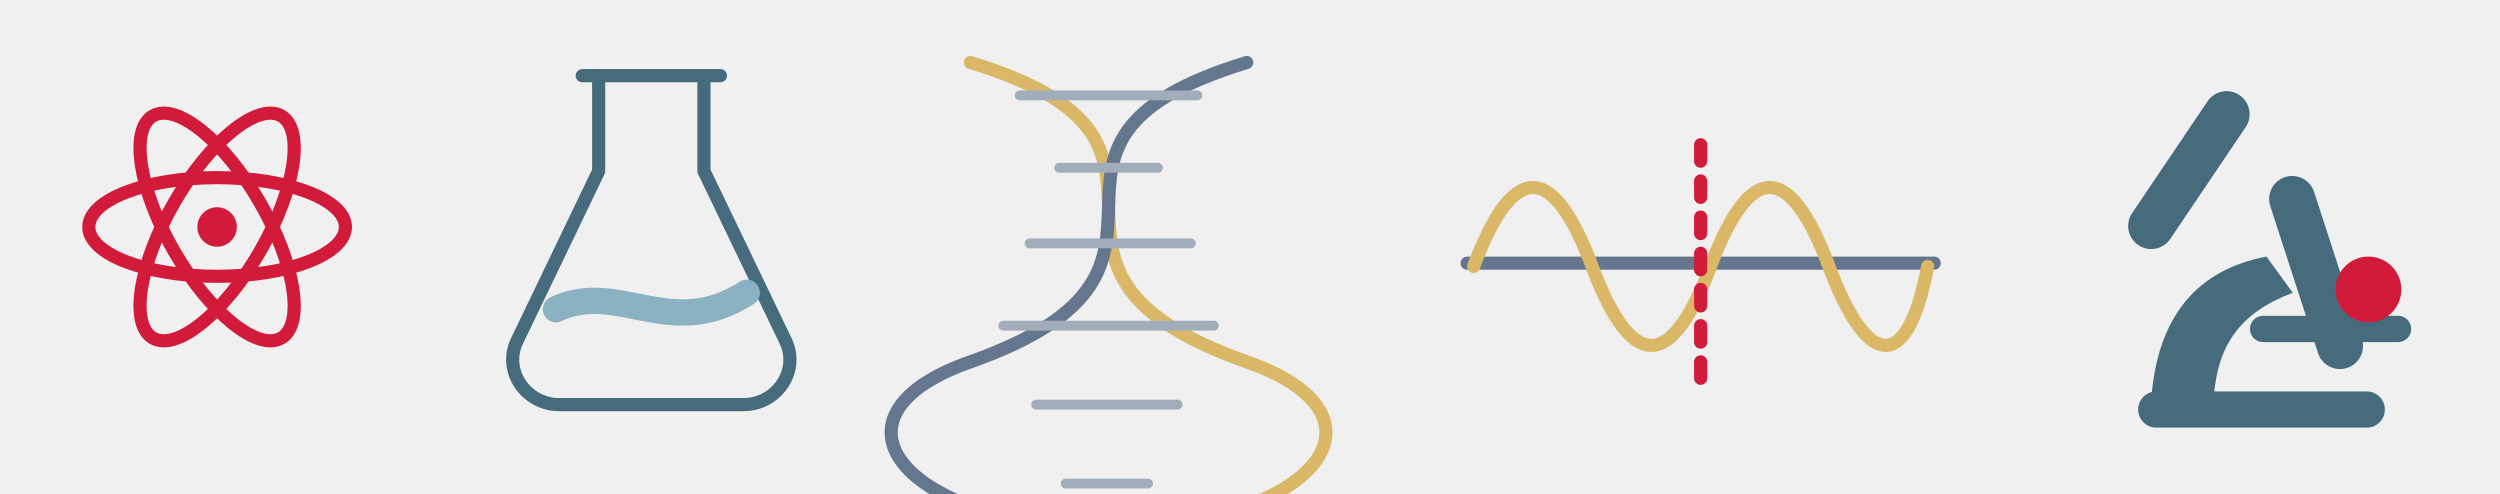
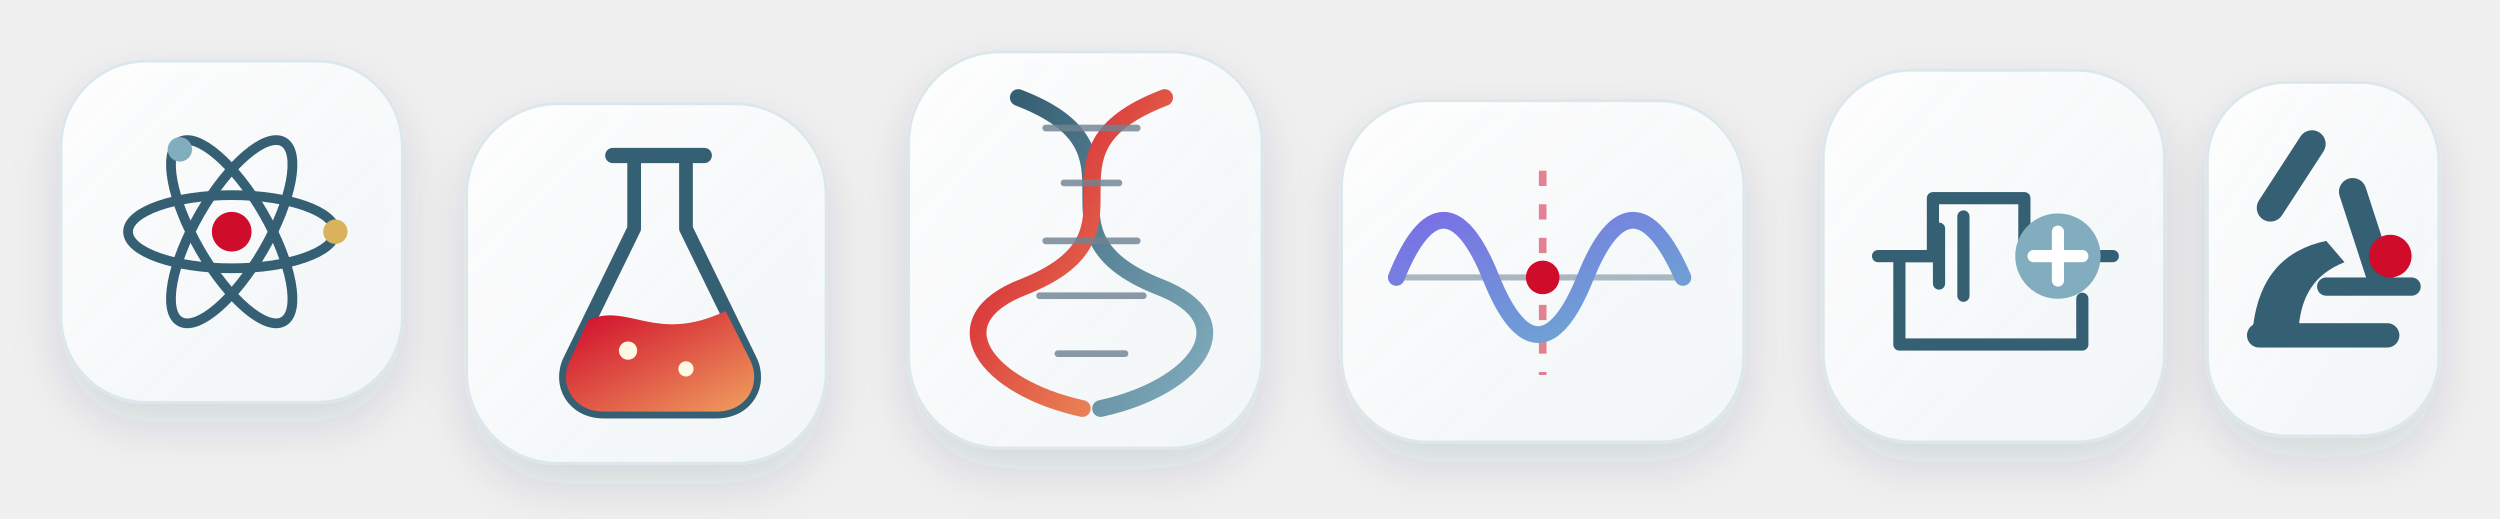
- <svg xmlns="http://www.w3.org/2000/svg" width="760" height="150" viewBox="0 0 760 150" fill="none">
-   <g opacity="0.92" stroke-linecap="round" stroke-linejoin="round">
-     <g transform="translate(18 24)" stroke="#CF082B" stroke-width="4">
-       <ellipse cx="48" cy="45" rx="39" ry="15" />
-       <ellipse cx="48" cy="45" rx="39" ry="15" transform="rotate(60 48 45)" />
-       <ellipse cx="48" cy="45" rx="39" ry="15" transform="rotate(120 48 45)" />
-       <circle cx="48" cy="45" r="6" fill="#CF082B" stroke="none" />
+ <svg xmlns="http://www.w3.org/2000/svg" width="820" height="170" viewBox="0 0 820 170" fill="none">
+   <defs>
+     <linearGradient id="tile" x1="0" y1="0" x2="1" y2="1">
+       <stop stop-color="#FFFFFF" stop-opacity="0.96" />
+       <stop offset="1" stop-color="#F2F7F9" stop-opacity="0.92" />
+     </linearGradient>
+     <linearGradient id="redGold" x1="0" y1="0" x2="1" y2="1">
+       <stop stop-color="#CF082B" />
+       <stop offset="1" stop-color="#F0A05F" />
+     </linearGradient>
+     <linearGradient id="blueTeal" x1="0" y1="0" x2="1" y2="1">
+       <stop stop-color="#365F72" />
+       <stop offset="1" stop-color="#82ADBF" />
+     </linearGradient>
+     <linearGradient id="violetBlue" x1="0" y1="0" x2="1" y2="1">
+       <stop stop-color="#7A6EE6" />
+       <stop offset="1" stop-color="#6BAED0" />
+     </linearGradient>
+     <filter id="shadow" x="-30%" y="-30%" width="160%" height="170%">
+       <feDropShadow dx="0" dy="7" stdDeviation="8" flood-color="#203445" flood-opacity="0.13" />
+     </filter>
+   </defs>
+   <g transform="translate(20 20)" filter="url(#shadow)">
+     <rect width="112" height="112" rx="28" fill="url(#tile)" stroke="#DCE7EC" />
+     <g transform="translate(18 22)" stroke="#365F72" stroke-width="3.2" stroke-linecap="round">
+       <ellipse cx="38" cy="34" rx="34" ry="12" />
+       <ellipse cx="38" cy="34" rx="34" ry="12" transform="rotate(60 38 34)" />
+       <ellipse cx="38" cy="34" rx="34" ry="12" transform="rotate(120 38 34)" />
+       <circle cx="38" cy="34" r="6.5" fill="#CF082B" stroke="none" />
+       <circle cx="72" cy="34" r="4" fill="#D8B35C" stroke="none" />
+       <circle cx="21" cy="7" r="4" fill="#82ADBF" stroke="none" />
    </g>
-     <g transform="translate(150 23)" stroke="#365F72" stroke-width="4">
-       <path d="M32 0V29L7 81C3 90 10 100 20 100H76C86 100 93 90 89 81L64 29V0" />
-       <path d="M19 71C38 62 54 81 77 66" stroke="#82ADBF" stroke-width="8" />
-       <path d="M27 0H69" />
+   </g>
+   <g transform="translate(153 34)" filter="url(#shadow)">
+     <rect width="118" height="118" rx="30" fill="url(#tile)" stroke="#DCE7EC" />
+     <g transform="translate(26 17)">
+       <path d="M22 0H52" stroke="#365F72" stroke-width="5" stroke-linecap="round" />
+       <path d="M29 0V24L8 67C4 75 9 84 19 84H56C66 84 71 75 67 67L46 24V0" stroke="#365F72" stroke-width="4.5" stroke-linejoin="round" />
+       <path d="M14 54C27 48 36 62 59 51L67 67C71 75 66 84 56 84H19C9 84 4 75 8 67L14 54Z" fill="url(#redGold)" />
+       <circle cx="27" cy="64" r="3" fill="#FFF8E4" />
+       <circle cx="46" cy="70" r="2.5" fill="#FFF8E4" />
    </g>
-     <g transform="translate(285 15)" stroke-width="4">
-       <path d="M10 4C92 29 12 66 94 95C137 110 119 139 67 145" stroke="#D8B35C" />
-       <path d="M94 4C12 29 92 66 10 95C-33 110 -15 139 37 145" stroke="#596C87" />
-       <g stroke="#9AA7B6" stroke-width="3">
-         <path d="M25 14H79" />
-         <path d="M37 36H67" />
-         <path d="M28 59H77" />
-         <path d="M20 84H84" />
-         <path d="M30 108H73" />
-         <path d="M39 132H64" />
+   </g>
+   <g transform="translate(298 17)" filter="url(#shadow)">
+     <rect width="116" height="130" rx="30" fill="url(#tile)" stroke="#DCE7EC" />
+     <g transform="translate(29 15)" stroke-linecap="round">
+       <path d="M7 0C54 18 8 44 53 62C82 73 66 95 34 102" stroke="url(#blueTeal)" stroke-width="5.5" />
+       <path d="M55 0C8 18 54 44 9 62C-20 73 -4 95 28 102" stroke="url(#redGold)" stroke-width="5.5" />
+       <g stroke="#708391" stroke-width="2.2" opacity="0.82">
+         <path d="M16 10H46" />
+         <path d="M22 28H40" />
+         <path d="M16 47H46" />
+         <path d="M14 65H48" />
+         <path d="M20 84H42" />
      </g>
    </g>
-     <g transform="translate(446 31)" stroke="#596C87" stroke-width="4">
-       <path d="M0 49H142" />
-       <path d="M2 50C14 18 26 18 38 50C50 82 62 82 74 50C86 18 98 18 110 50C122 82 134 82 140 50" stroke="#D8B35C" />
-       <path d="M71 13V88" stroke="#CF082B" stroke-dasharray="5 6" />
+   </g>
+   <g transform="translate(440 33)" filter="url(#shadow)">
+     <rect width="132" height="112" rx="28" fill="url(#tile)" stroke="#DCE7EC" />
+     <path d="M20 58H112" stroke="#A8B7C1" stroke-width="2" />
+     <path d="M66 23V90" stroke="#CF082B" stroke-opacity="0.5" stroke-width="2.5" stroke-dasharray="5 6" />
+     <path d="M18 58C28 33 39 33 49 58C59 83 70 83 80 58C90 33 101 33 112 58" stroke="url(#violetBlue)" stroke-width="5.5" stroke-linecap="round" />
+     <circle cx="66" cy="58" r="5.5" fill="#CF082B" />
+   </g>
+   <g transform="translate(598 23)" filter="url(#shadow)">
+     <rect width="112" height="122" rx="29" fill="url(#tile)" stroke="#DCE7EC" />
+     <g transform="translate(18 27)" stroke="#365F72" stroke-width="4" stroke-linecap="round" stroke-linejoin="round">
+       <path d="M0 34H18V15H48V34H77" />
+       <path d="M20 25V43" />
+       <path d="M28 21V47" />
+       <circle cx="59" cy="34" r="14" fill="#82ADBF" stroke="none" />
+       <path d="M51 34H67" stroke="#FFFFFF" />
+       <path d="M59 26V42" stroke="#FFFFFF" />
+       <path d="M18 34H7V63H67V48" />
    </g>
-     <g transform="translate(646 25)" fill="#365F72">
-       <rect x="29" y="0" width="14" height="55" rx="7" transform="rotate(34 29 0)" />
-       <rect x="42" y="31" width="14" height="61" rx="7" transform="rotate(-18 42 31)" />
-       <path d="M8 96C10 71 22 57 43 53L51 64C35 70 28 80 27 96H8Z" />
-       <rect x="4" y="94" width="75" height="11" rx="5.5" />
-       <rect x="38" y="71" width="49" height="8" rx="4" />
-       <circle cx="74" cy="63" r="10" fill="#CF082B" />
+   </g>
+   <g transform="translate(724 27)" filter="url(#shadow)">
+     <rect width="76" height="116" rx="26" fill="url(#tile)" stroke="#DCE7EC" />
+     <g transform="translate(11 14)" fill="#365F72">
+       <rect x="22" y="0" width="9" height="34" rx="4.5" transform="rotate(33 22 0)" />
+       <rect x="31" y="19" width="9" height="38" rx="4.5" transform="rotate(-18 31 19)" />
+       <path d="M4 66C6 50 14 41 28 38L34 45C24 49 20 56 19 66H4Z" />
+       <rect x="2" y="65" width="50" height="8" rx="4" />
+       <rect x="25" y="50" width="34" height="6" rx="3" />
+       <circle cx="49" cy="43" r="7" fill="#CF082B" />
    </g>
  </g>
</svg>
